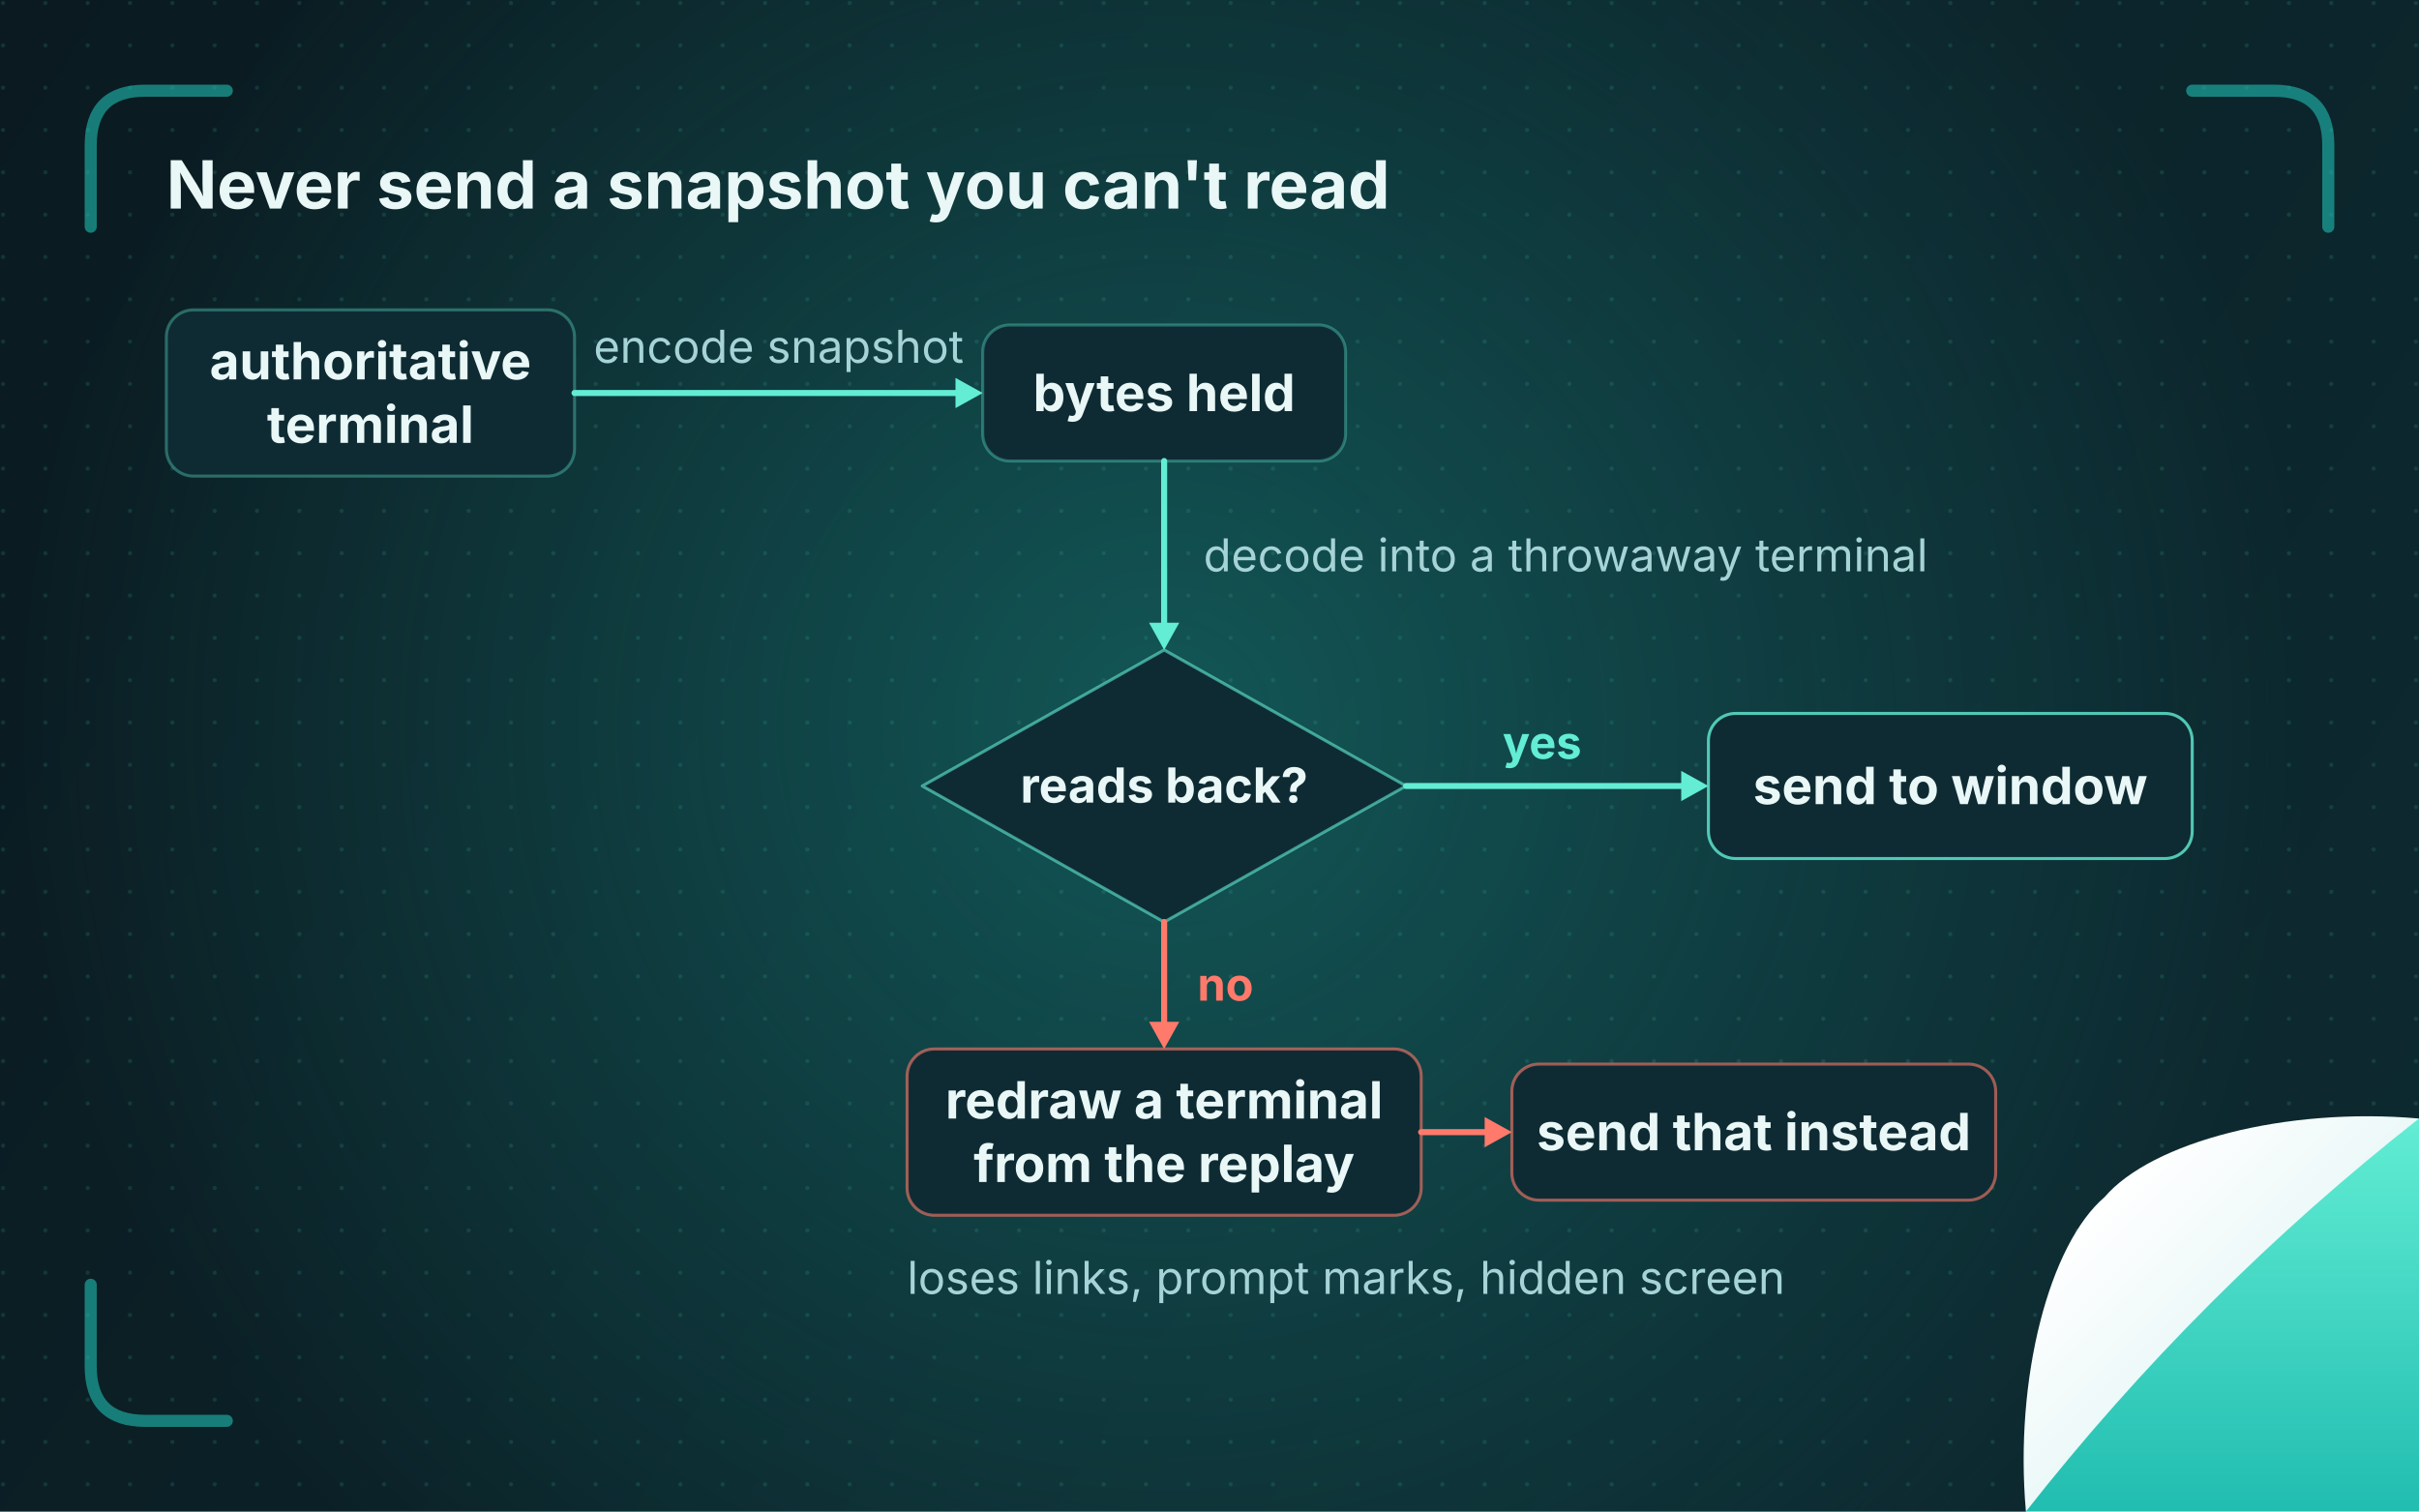
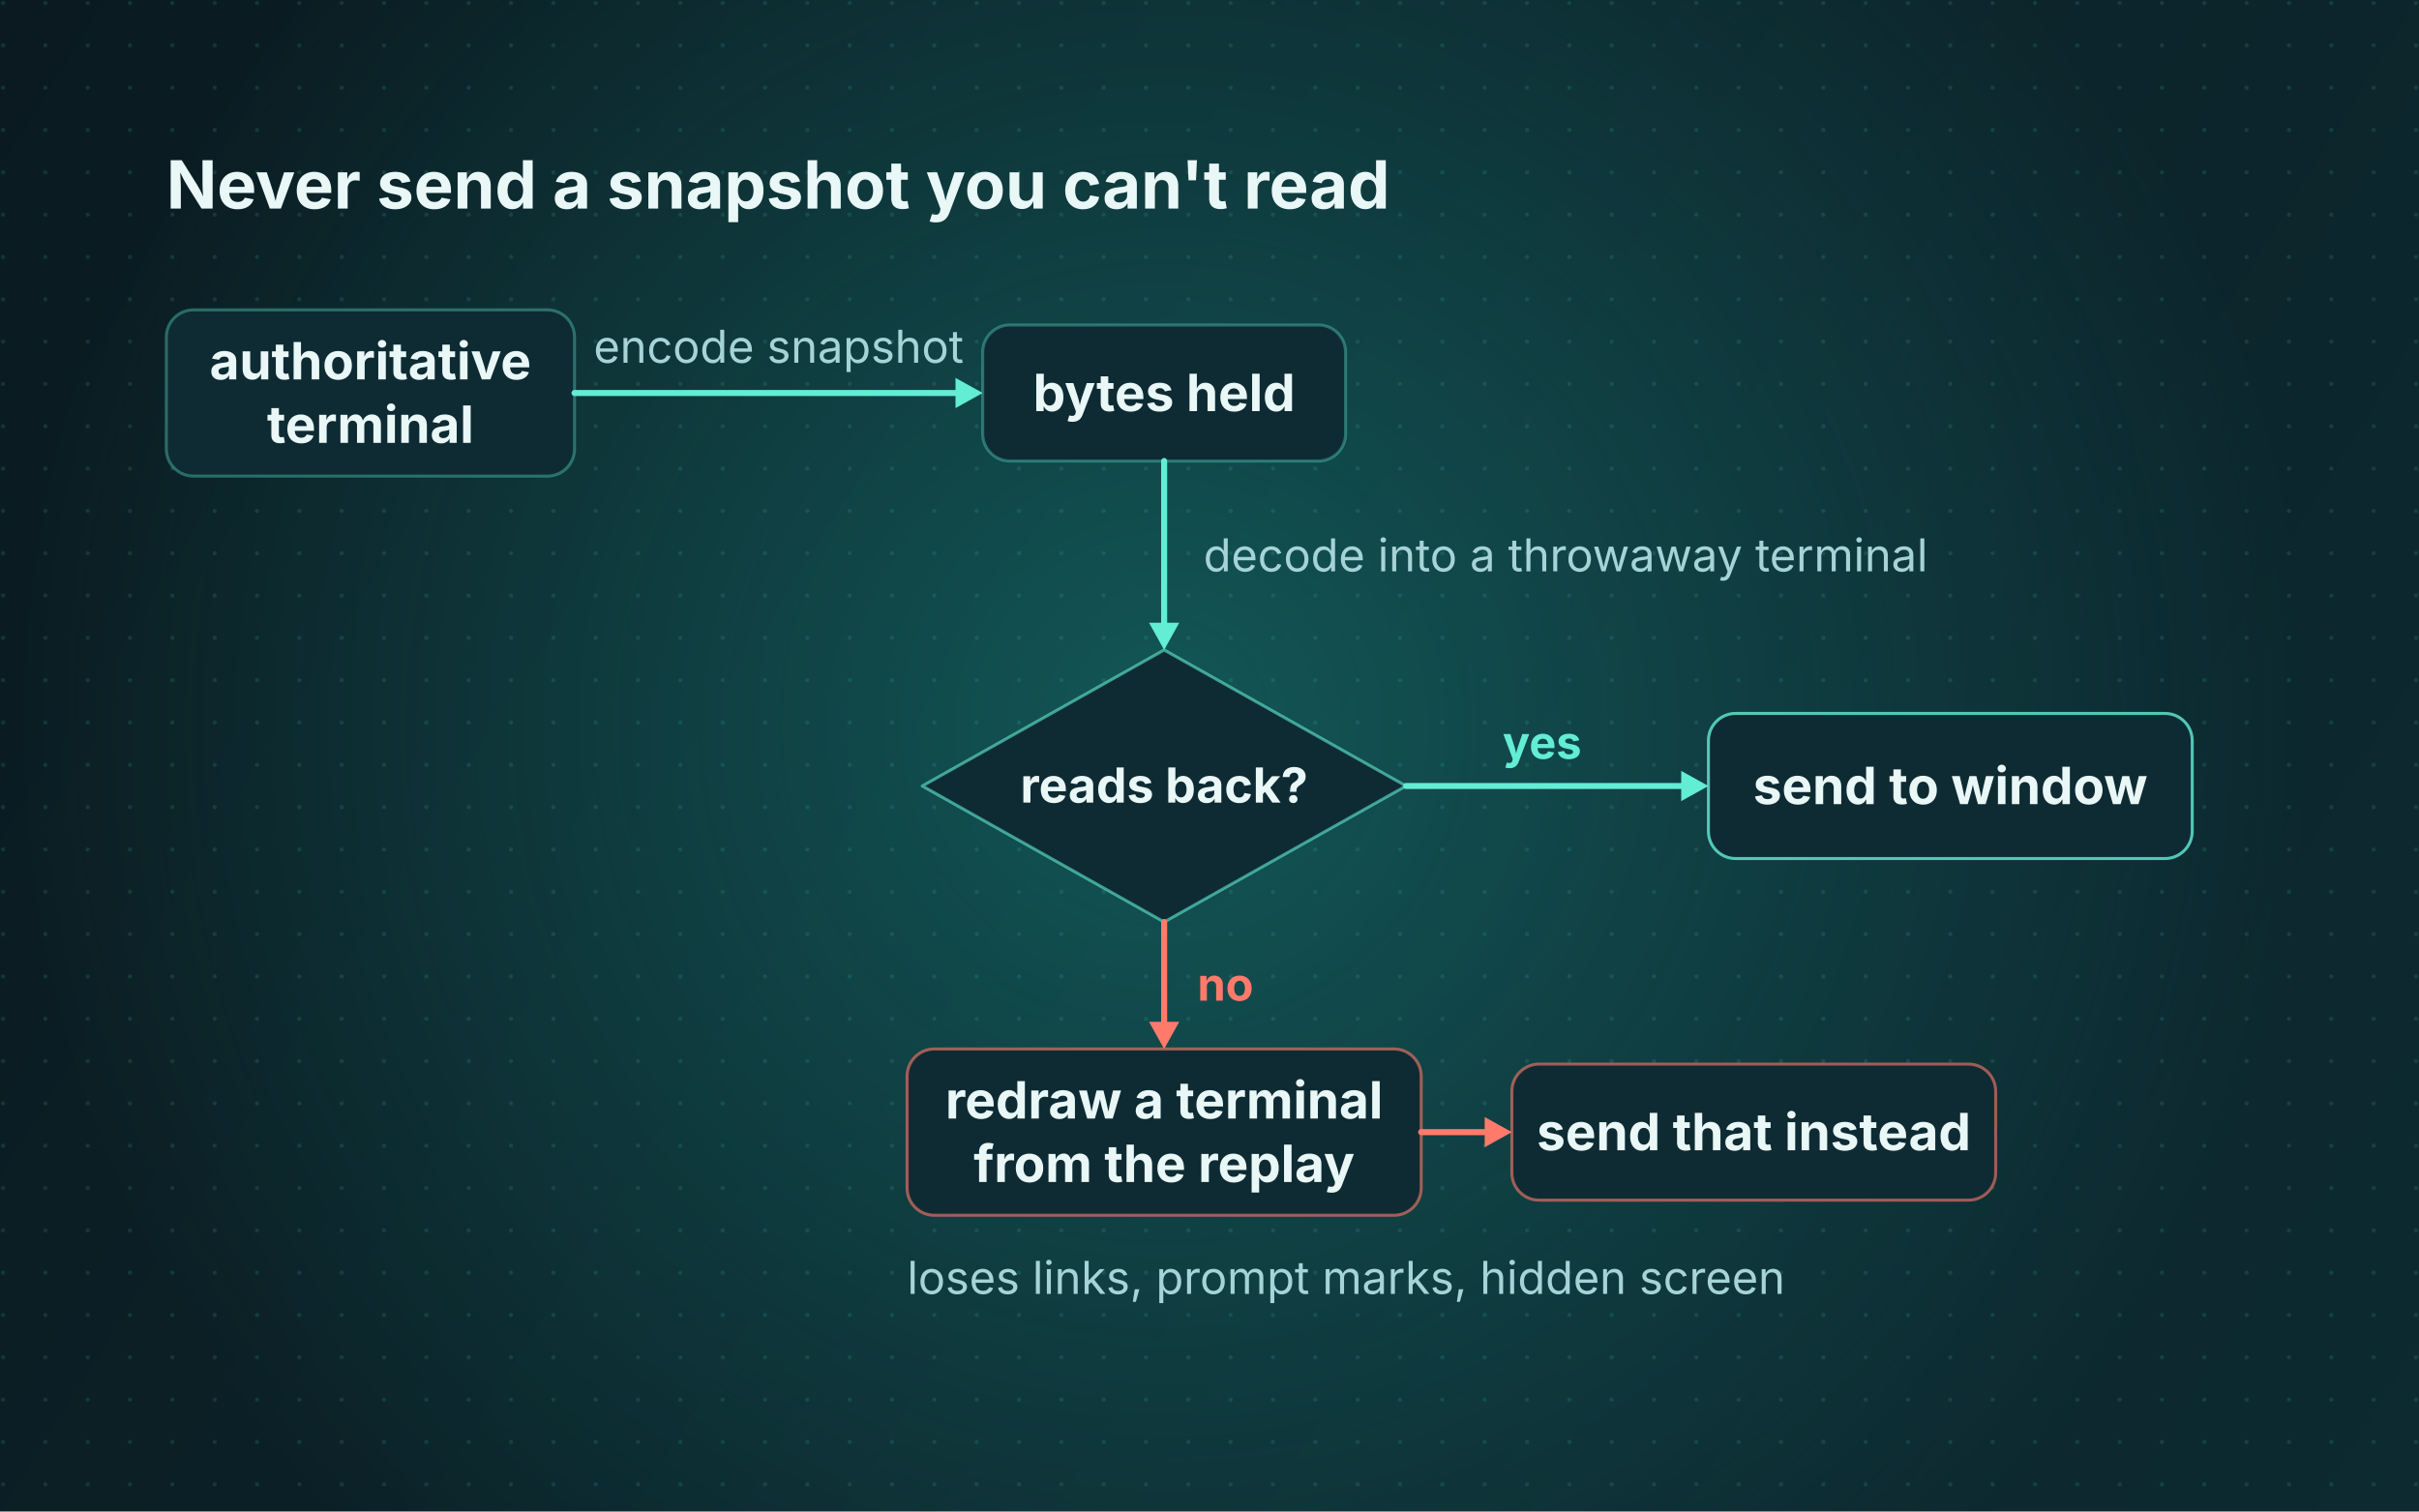
<svg xmlns="http://www.w3.org/2000/svg" width="1600" height="1000" viewBox="0 0 1600 1000" role="img">
  <defs>
    <linearGradient id="dg-rb-bg" x1="0" y1="0" x2="1600" y2="1000" gradientUnits="userSpaceOnUse">
      <stop offset="0" stop-color="#0A1A20" />
      <stop offset="1" stop-color="#0D2A31" />
    </linearGradient>
    <radialGradient id="dg-rb-glow" cx="770" cy="480" r="760" gradientUnits="userSpaceOnUse">
      <stop offset="0" stop-color="#21BDB0" stop-opacity="0.34" />
      <stop offset="1" stop-color="#21BDB0" stop-opacity="0" />
    </radialGradient>
    <linearGradient id="dg-rb-tile" x1="0" y1="0" x2="0" y2="1">
      <stop offset="0" stop-color="#62EDD4" />
      <stop offset="0.55" stop-color="#21BDB0" />
      <stop offset="1" stop-color="#1388A6" />
    </linearGradient>
-     <linearGradient id="dg-rb-back" x1="0" y1="740" x2="0" y2="1000" gradientUnits="userSpaceOnUse">
-       <stop offset="0" stop-color="#62EDD4" />
-       <stop offset="1" stop-color="#21BDB0" />
-     </linearGradient>
-     <linearGradient id="dg-rb-flap" x1="1574" y1="974" x2="1392" y2="792" gradientUnits="userSpaceOnUse">
-       <stop offset="0" stop-color="#A6D3D6" />
-       <stop offset="0.5" stop-color="#E9F7F7" />
-       <stop offset="1" stop-color="#FFFFFF" />
-     </linearGradient>
    <linearGradient id="dg-rb-line" x1="0" y1="0" x2="1" y2="0">
      <stop offset="0" stop-color="#62EDD4" stop-opacity="0" />
      <stop offset="0.5" stop-color="#62EDD4" />
      <stop offset="1" stop-color="#62EDD4" stop-opacity="0" />
    </linearGradient>
    <pattern id="dg-rb-dots" width="28" height="28" patternUnits="userSpaceOnUse">
      <circle cx="2" cy="2" r="1.4" fill="#62EDD4" fill-opacity="0.12" />
    </pattern>
    <filter id="dg-rb-soft" x="-30%" y="-30%" width="160%" height="160%">
      <feGaussianBlur stdDeviation="24" />
    </filter>
-     <clipPath id="dg-rb-cut">
-       <path d="M0 0H1600V740Q1390 790 1340 1000H0Z" />
-     </clipPath>
  </defs>
-   <rect width="1600" height="1000" fill="url(#dg-rb-back)" />
-   <g clip-path="url(#dg-rb-cut)">
-     <rect width="1600" height="1000" fill="url(#dg-rb-bg)" />
-     <rect width="1600" height="1000" fill="url(#dg-rb-dots)" />
-     <rect width="1600" height="1000" fill="url(#dg-rb-glow)" />
-     <text x="110" y="138" font-family="Inter, ui-sans-serif, system-ui, sans-serif" font-size="44" font-weight="700" fill="#E9F7F7">Never send a snapshot you can't read</text>
-     <rect x="110" y="205" width="270" height="110" rx="18" fill="#0E2B33" stroke="#62EDD4" stroke-opacity="0.35" stroke-width="2" />
-     <text x="245.0" y="251" font-family="Inter, ui-sans-serif, system-ui, sans-serif" font-size="34" font-weight="700" text-anchor="middle" fill="#E9F7F7">authoritative</text>
-     <text x="245.0" y="293" font-family="Inter, ui-sans-serif, system-ui, sans-serif" font-size="34" font-weight="700" text-anchor="middle" fill="#E9F7F7">terminal</text>
-     <polyline points="380,260 632,260" fill="none" stroke="#62EDD4" stroke-width="4" stroke-linecap="round" stroke-linejoin="round" />
-     <path d="M650 260L632 270L632 250Z" fill="#62EDD4" />
-     <text x="515" y="240" font-family="Inter, ui-sans-serif, system-ui, sans-serif" font-size="30" text-anchor="middle" fill="#A6D3D6">encode snapshot</text>
-     <rect x="650" y="215" width="240" height="90" rx="18" fill="#0E2B33" stroke="#62EDD4" stroke-opacity="0.35" stroke-width="2" />
-     <text x="770.0" y="272" font-family="Inter, ui-sans-serif, system-ui, sans-serif" font-size="34" font-weight="700" text-anchor="middle" fill="#E9F7F7">bytes held</text>
-     <polyline points="770,305 770,412" fill="none" stroke="#62EDD4" stroke-width="4" stroke-linecap="round" stroke-linejoin="round" />
-     <path d="M770 430L760 412L780 412Z" fill="#62EDD4" />
-     <text x="796" y="378" font-family="Inter, ui-sans-serif, system-ui, sans-serif" font-size="30" fill="#A6D3D6">decode into a throwaway terminal</text>
-     <path d="M770 430L930 520L770 610L610 520Z" fill="#0E2B33" stroke="#62EDD4" stroke-opacity="0.6" stroke-width="2" stroke-linejoin="round" />
-     <text x="770" y="531" font-family="Inter, ui-sans-serif, system-ui, sans-serif" font-size="32" font-weight="700" text-anchor="middle" fill="#E9F7F7">reads back?</text>
-     <polyline points="930,520 1112,520" fill="none" stroke="#62EDD4" stroke-width="4" stroke-linecap="round" stroke-linejoin="round" />
-     <path d="M1130 520L1112 530L1112 510Z" fill="#62EDD4" />
-     <text x="1020" y="502" font-family="Inter, ui-sans-serif, system-ui, sans-serif" font-size="30" font-weight="700" text-anchor="middle" fill="#62EDD4">yes</text>
-     <rect x="1130" y="472" width="320" height="96" rx="18" fill="#0E2B33" stroke="#62EDD4" stroke-opacity="0.8" stroke-width="2" />
-     <text x="1290.0" y="532" font-family="Inter, ui-sans-serif, system-ui, sans-serif" font-size="34" font-weight="700" text-anchor="middle" fill="#E9F7F7">send to window</text>
-     <polyline points="770,610 770,676" fill="none" stroke="#FF7A6B" stroke-width="4" stroke-linecap="round" stroke-linejoin="round" />
-     <path d="M770 694L760 676L780 676Z" fill="#FF7A6B" />
-     <text x="792" y="662" font-family="Inter, ui-sans-serif, system-ui, sans-serif" font-size="30" font-weight="700" fill="#FF7A6B">no</text>
-     <rect x="600" y="694" width="340" height="110" rx="18" fill="#0E2B33" stroke="#FF7A6B" stroke-opacity="0.6" stroke-width="2" />
-     <text x="770.0" y="740" font-family="Inter, ui-sans-serif, system-ui, sans-serif" font-size="34" font-weight="700" text-anchor="middle" fill="#E9F7F7">redraw a terminal</text>
-     <text x="770.0" y="782" font-family="Inter, ui-sans-serif, system-ui, sans-serif" font-size="34" font-weight="700" text-anchor="middle" fill="#E9F7F7">from the replay</text>
-     <polyline points="940,749 982,749" fill="none" stroke="#FF7A6B" stroke-width="4" stroke-linecap="round" stroke-linejoin="round" />
-     <path d="M1000 749L982 759L982 739Z" fill="#FF7A6B" />
-     <rect x="1000" y="704" width="320" height="90" rx="18" fill="#0E2B33" stroke="#FF7A6B" stroke-opacity="0.6" stroke-width="2" />
-     <text x="1160.0" y="761" font-family="Inter, ui-sans-serif, system-ui, sans-serif" font-size="34" font-weight="700" text-anchor="middle" fill="#E9F7F7">send that instead</text>
-     <text x="600" y="856" font-family="Inter, ui-sans-serif, system-ui, sans-serif" font-size="30" fill="#A6D3D6">loses links, prompt marks, hidden screen</text>
-   </g>
-   <path d="M1600 740C1511.6 732.2 1423.2 755.6 1392 792C1355.6 823.2 1332.2 911.6 1340 1000Q1454.4 854.4 1600 740Z" fill="url(#dg-rb-flap)" />
-   <path d="M60 150V96Q60 60 96 60H150M1540 150V96Q1540 60 1504 60H1450M60 850V904Q60 940 96 940H150" fill="none" stroke="#21BDB0" stroke-opacity="0.6" stroke-width="8" stroke-linecap="round" />
+   <rect width="1600" height="1000" fill="url(#dg-rb-bg)" />
+   <rect width="1600" height="1000" fill="url(#dg-rb-dots)" />
+   <rect width="1600" height="1000" fill="url(#dg-rb-glow)" />
+   <text x="110" y="138" font-family="Inter, ui-sans-serif, system-ui, sans-serif" font-size="44" font-weight="700" fill="#E9F7F7">Never send a snapshot you can't read</text>
+   <rect x="110" y="205" width="270" height="110" rx="18" fill="#0E2B33" stroke="#62EDD4" stroke-opacity="0.35" stroke-width="2" />
+   <text x="245.0" y="251" font-family="Inter, ui-sans-serif, system-ui, sans-serif" font-size="34" font-weight="700" text-anchor="middle" fill="#E9F7F7">authoritative</text>
+   <text x="245.0" y="293" font-family="Inter, ui-sans-serif, system-ui, sans-serif" font-size="34" font-weight="700" text-anchor="middle" fill="#E9F7F7">terminal</text>
+   <polyline points="380,260 632,260" fill="none" stroke="#62EDD4" stroke-width="4" stroke-linecap="round" stroke-linejoin="round" />
+   <path d="M650 260L632 270L632 250Z" fill="#62EDD4" />
+   <text x="515" y="240" font-family="Inter, ui-sans-serif, system-ui, sans-serif" font-size="30" text-anchor="middle" fill="#A6D3D6">encode snapshot</text>
+   <rect x="650" y="215" width="240" height="90" rx="18" fill="#0E2B33" stroke="#62EDD4" stroke-opacity="0.35" stroke-width="2" />
+   <text x="770.0" y="272" font-family="Inter, ui-sans-serif, system-ui, sans-serif" font-size="34" font-weight="700" text-anchor="middle" fill="#E9F7F7">bytes held</text>
+   <polyline points="770,305 770,412" fill="none" stroke="#62EDD4" stroke-width="4" stroke-linecap="round" stroke-linejoin="round" />
+   <path d="M770 430L760 412L780 412Z" fill="#62EDD4" />
+   <text x="796" y="378" font-family="Inter, ui-sans-serif, system-ui, sans-serif" font-size="30" fill="#A6D3D6">decode into a throwaway terminal</text>
+   <path d="M770 430L930 520L770 610L610 520Z" fill="#0E2B33" stroke="#62EDD4" stroke-opacity="0.6" stroke-width="2" stroke-linejoin="round" />
+   <text x="770" y="531" font-family="Inter, ui-sans-serif, system-ui, sans-serif" font-size="32" font-weight="700" text-anchor="middle" fill="#E9F7F7">reads back?</text>
+   <polyline points="930,520 1112,520" fill="none" stroke="#62EDD4" stroke-width="4" stroke-linecap="round" stroke-linejoin="round" />
+   <path d="M1130 520L1112 530L1112 510Z" fill="#62EDD4" />
+   <text x="1020" y="502" font-family="Inter, ui-sans-serif, system-ui, sans-serif" font-size="30" font-weight="700" text-anchor="middle" fill="#62EDD4">yes</text>
+   <rect x="1130" y="472" width="320" height="96" rx="18" fill="#0E2B33" stroke="#62EDD4" stroke-opacity="0.8" stroke-width="2" />
+   <text x="1290.0" y="532" font-family="Inter, ui-sans-serif, system-ui, sans-serif" font-size="34" font-weight="700" text-anchor="middle" fill="#E9F7F7">send to window</text>
+   <polyline points="770,610 770,676" fill="none" stroke="#FF7A6B" stroke-width="4" stroke-linecap="round" stroke-linejoin="round" />
+   <path d="M770 694L760 676L780 676Z" fill="#FF7A6B" />
+   <text x="792" y="662" font-family="Inter, ui-sans-serif, system-ui, sans-serif" font-size="30" font-weight="700" fill="#FF7A6B">no</text>
+   <rect x="600" y="694" width="340" height="110" rx="18" fill="#0E2B33" stroke="#FF7A6B" stroke-opacity="0.6" stroke-width="2" />
+   <text x="770.0" y="740" font-family="Inter, ui-sans-serif, system-ui, sans-serif" font-size="34" font-weight="700" text-anchor="middle" fill="#E9F7F7">redraw a terminal</text>
+   <text x="770.0" y="782" font-family="Inter, ui-sans-serif, system-ui, sans-serif" font-size="34" font-weight="700" text-anchor="middle" fill="#E9F7F7">from the replay</text>
+   <polyline points="940,749 982,749" fill="none" stroke="#FF7A6B" stroke-width="4" stroke-linecap="round" stroke-linejoin="round" />
+   <path d="M1000 749L982 759L982 739Z" fill="#FF7A6B" />
+   <rect x="1000" y="704" width="320" height="90" rx="18" fill="#0E2B33" stroke="#FF7A6B" stroke-opacity="0.6" stroke-width="2" />
+   <text x="1160.0" y="761" font-family="Inter, ui-sans-serif, system-ui, sans-serif" font-size="34" font-weight="700" text-anchor="middle" fill="#E9F7F7">send that instead</text>
+   <text x="600" y="856" font-family="Inter, ui-sans-serif, system-ui, sans-serif" font-size="30" fill="#A6D3D6">loses links, prompt marks, hidden screen</text>
</svg>
